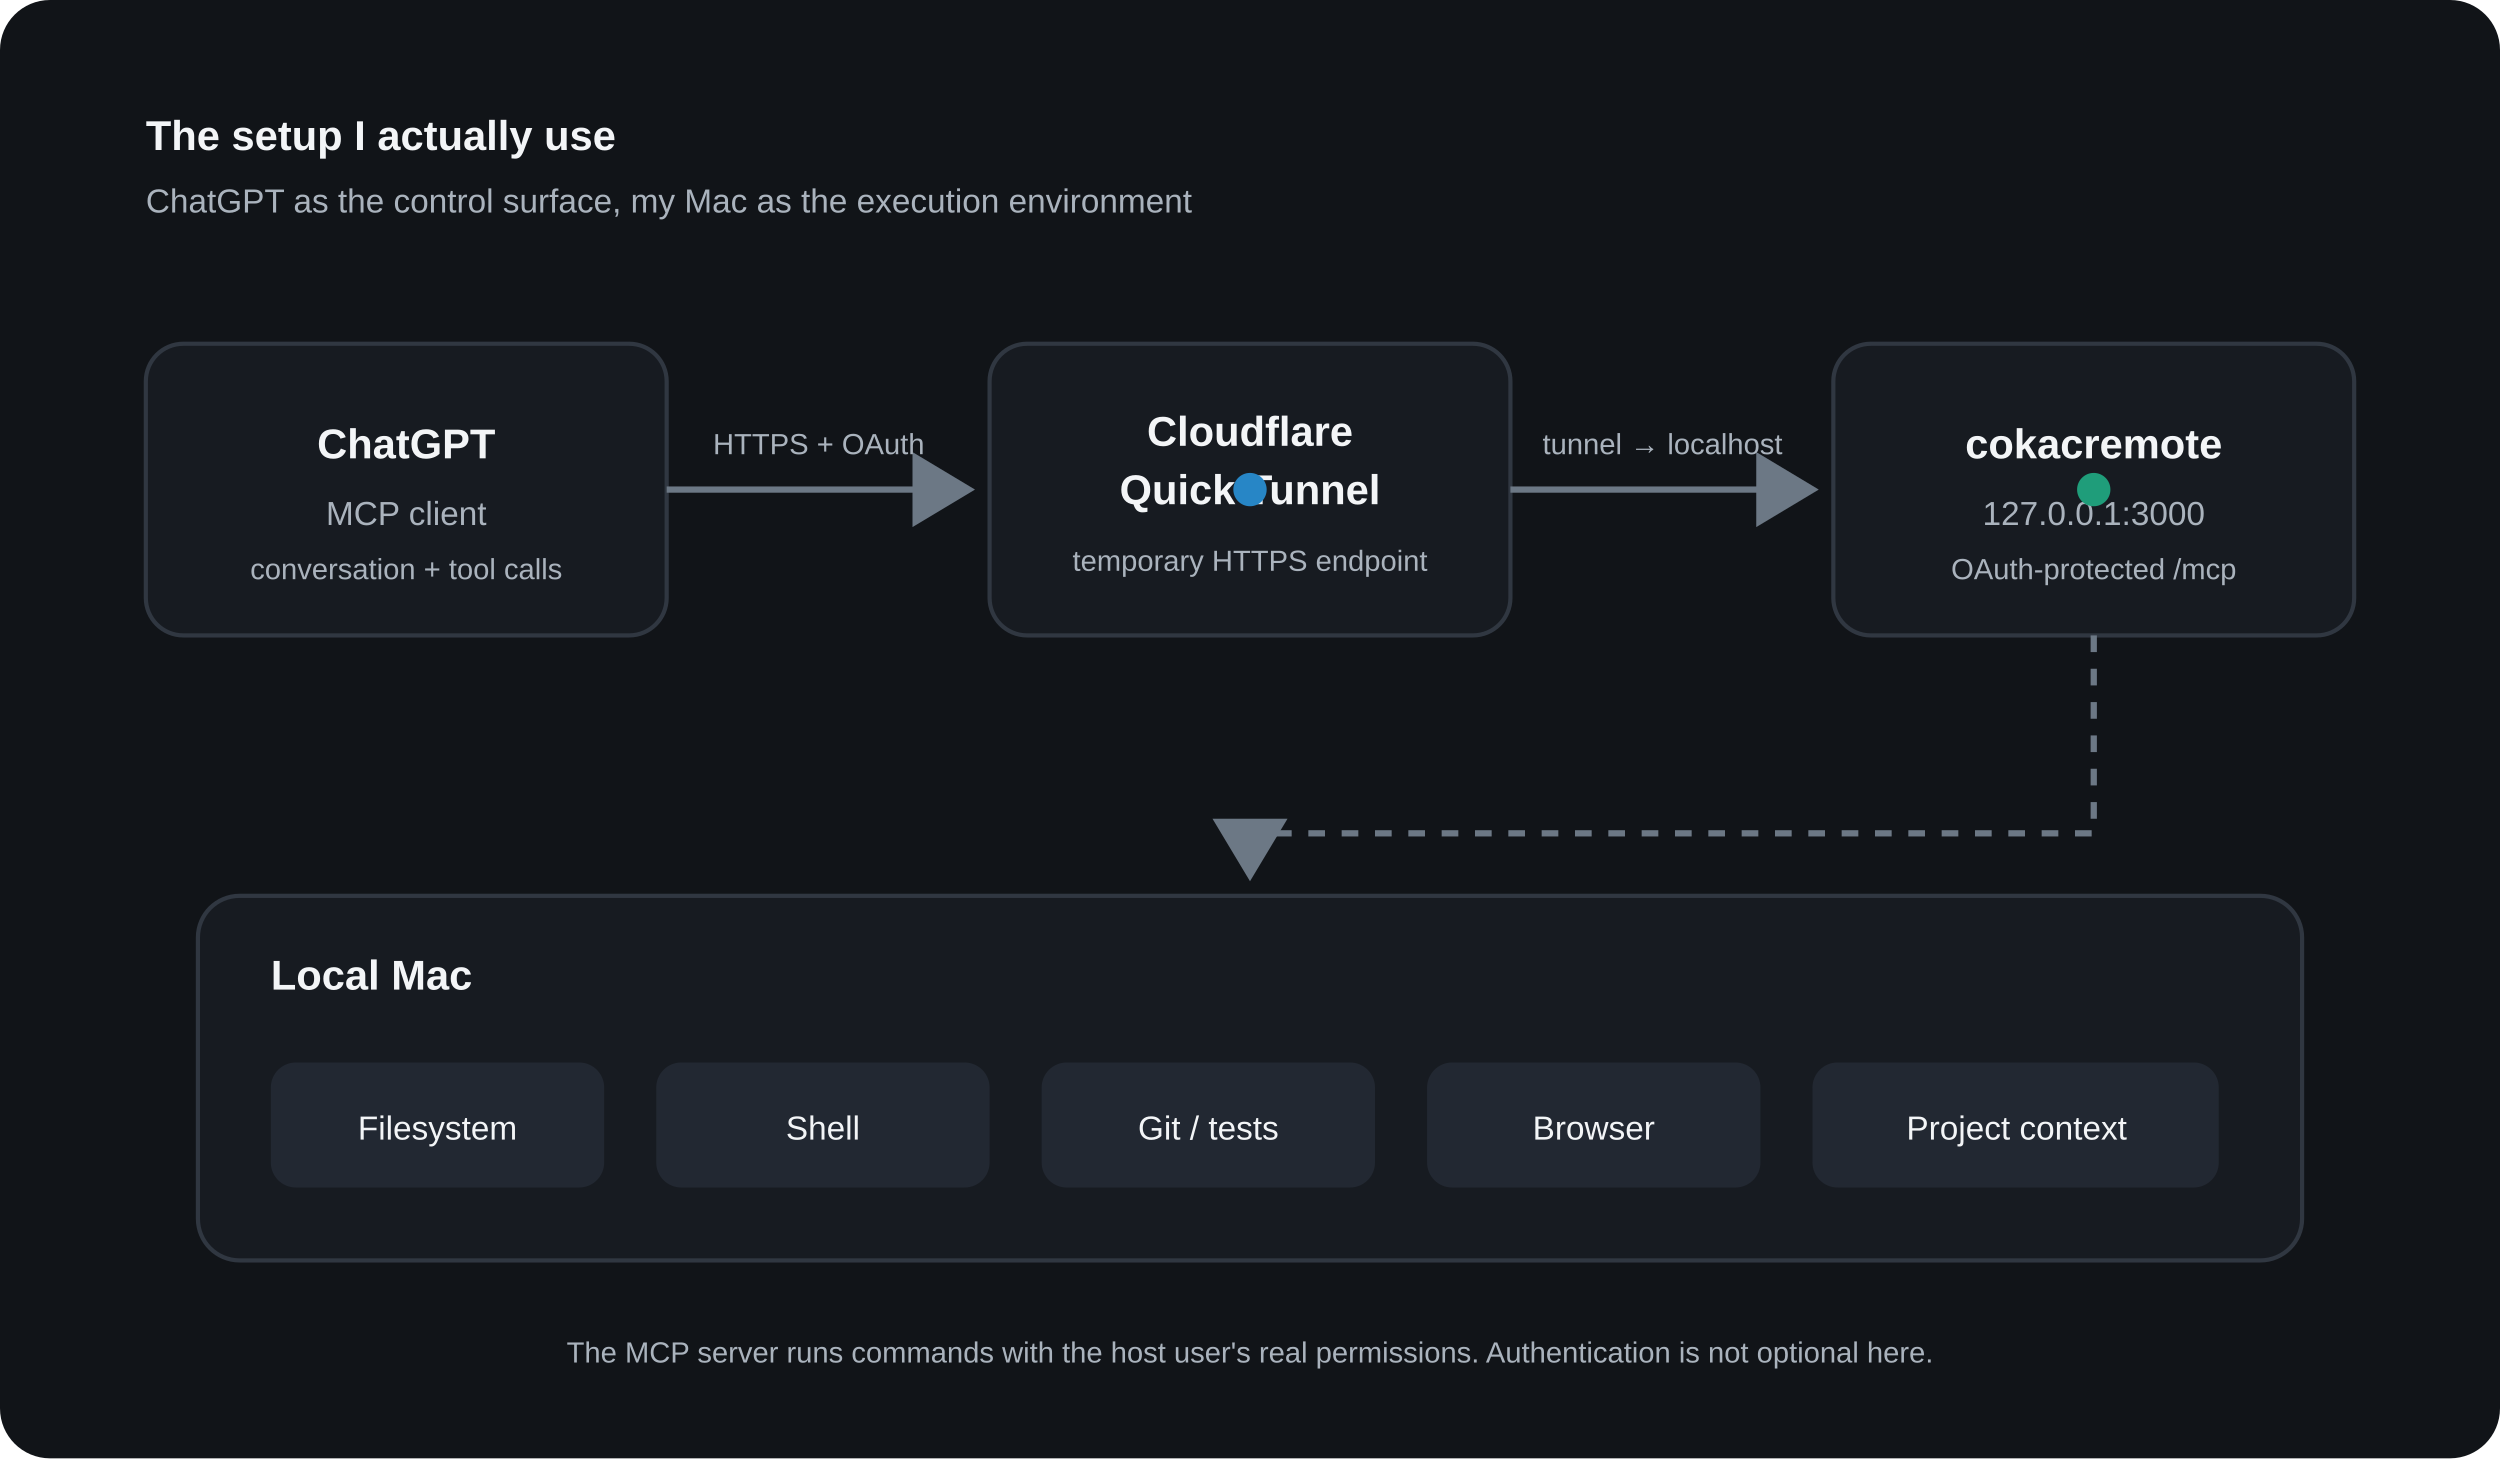
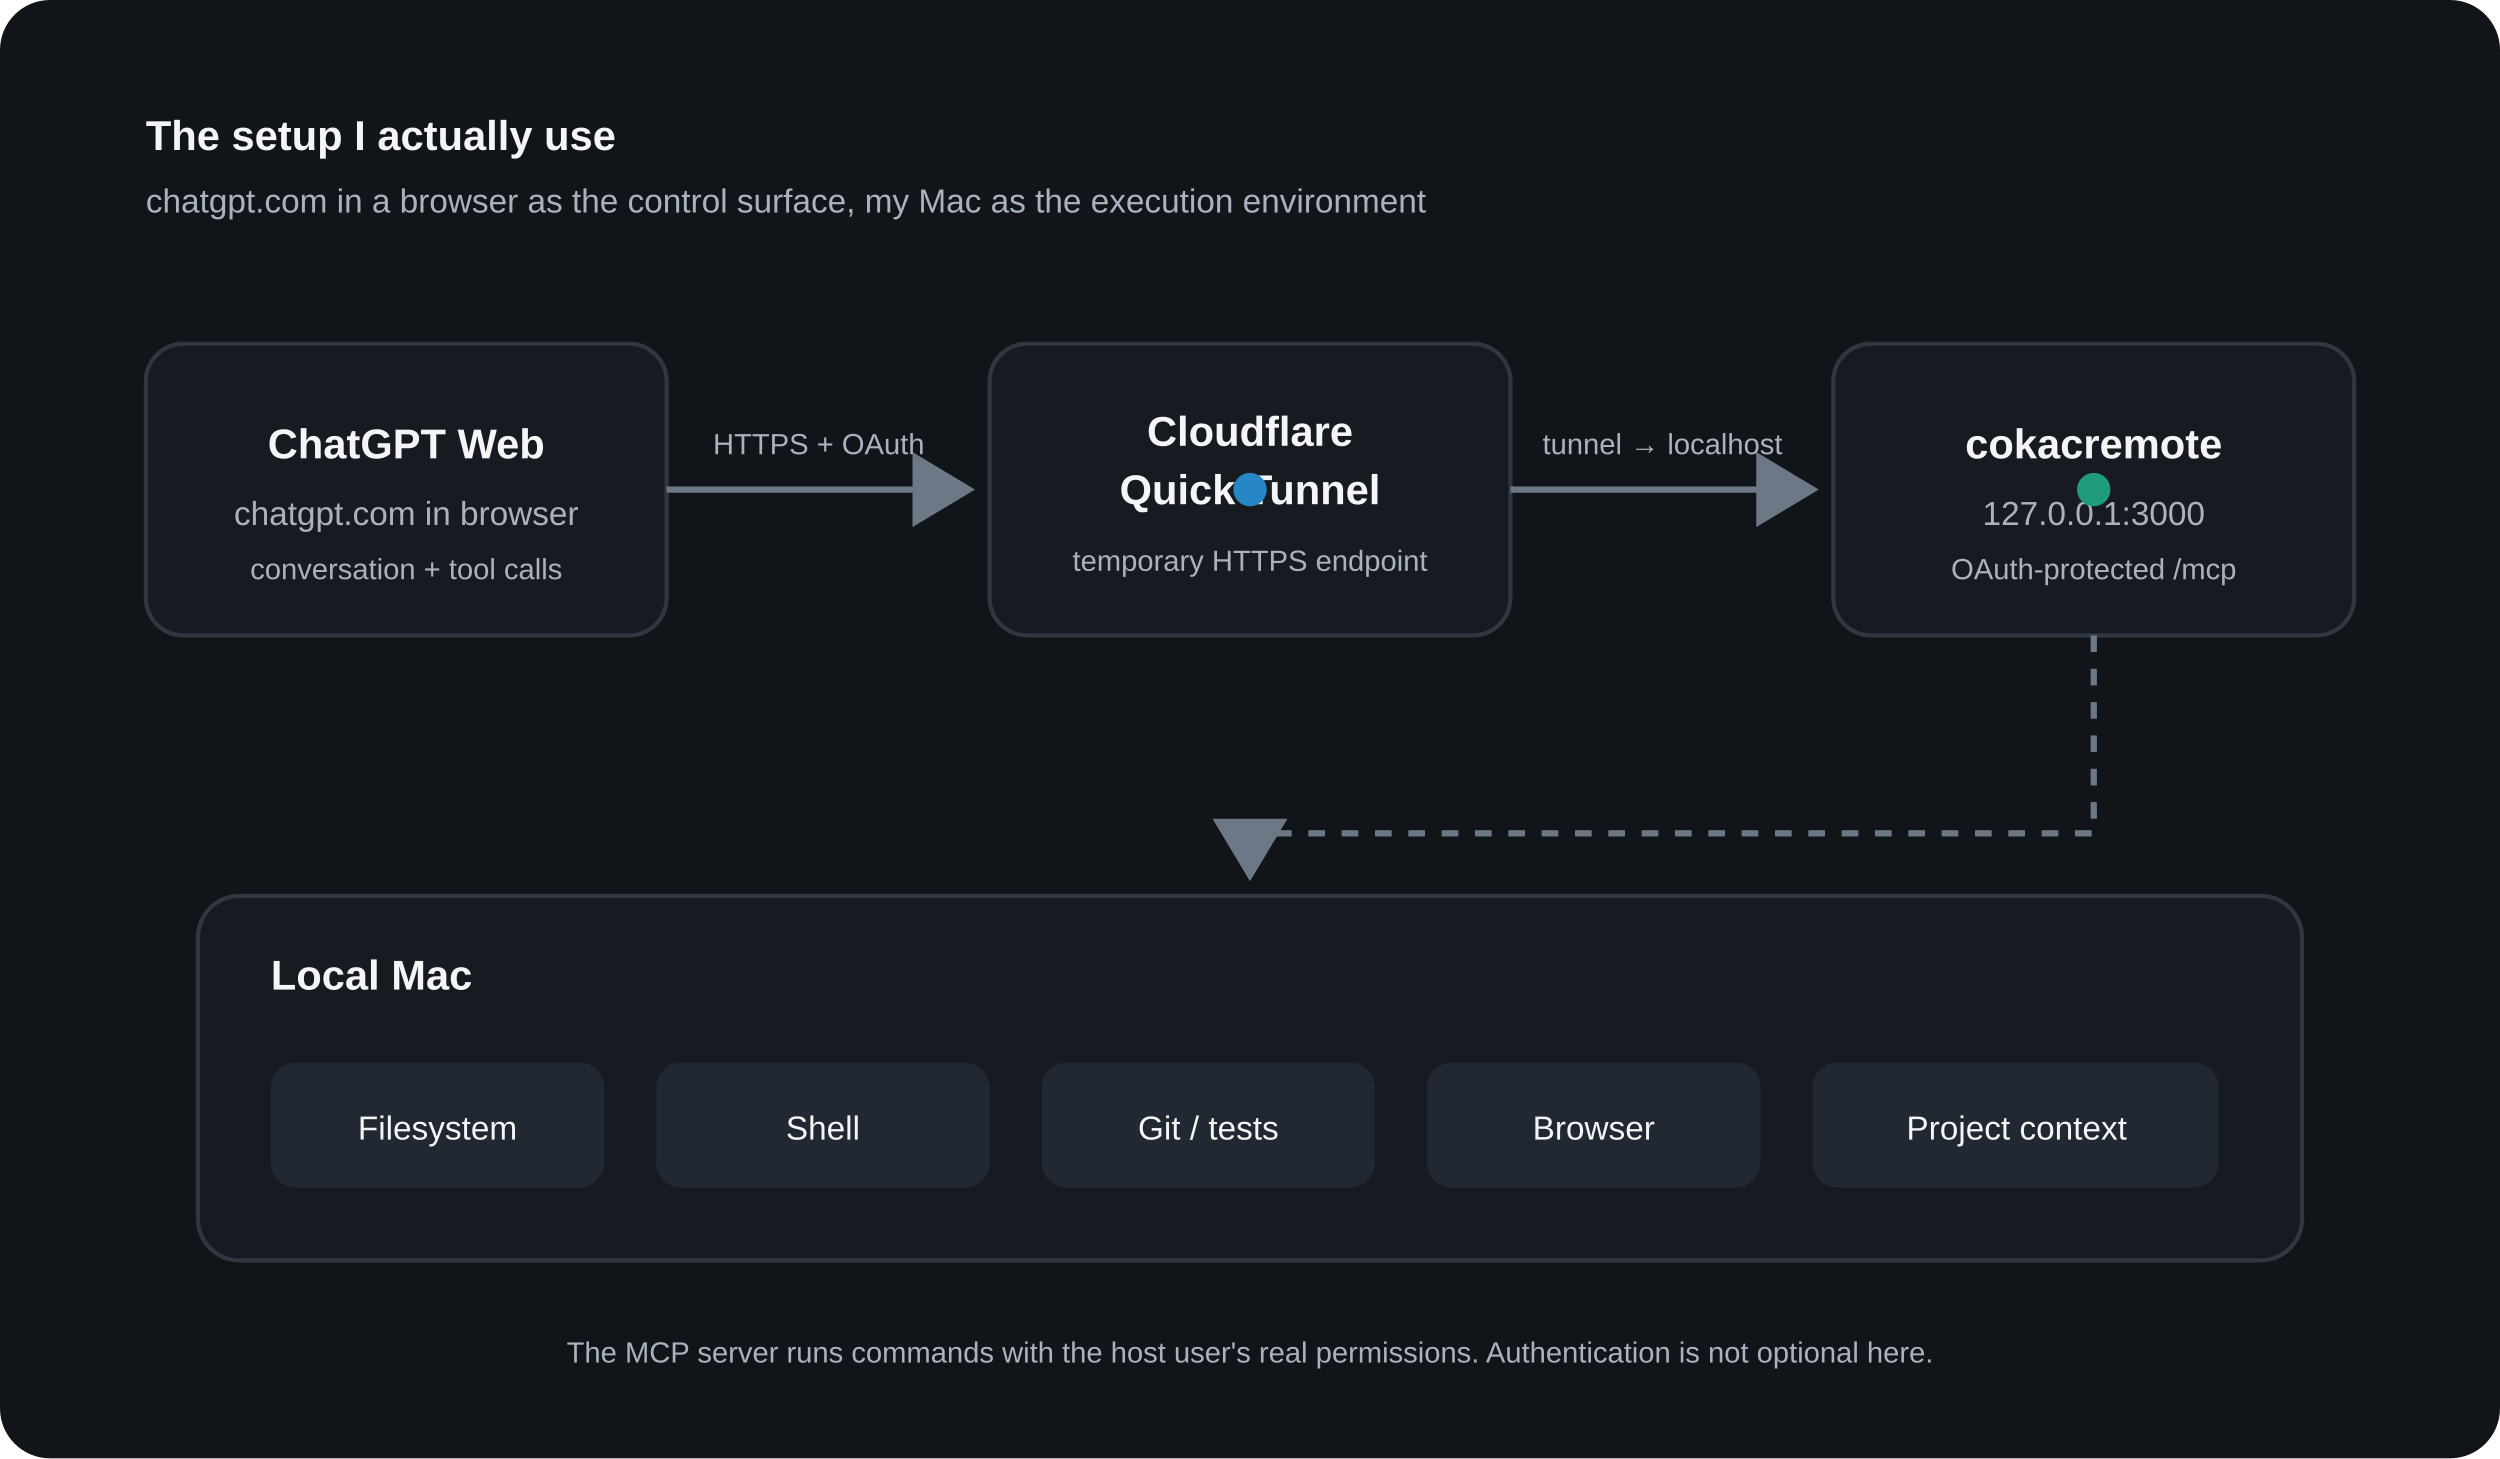
<svg xmlns="http://www.w3.org/2000/svg" width="1200" height="700" viewBox="0 0 1200 700" role="img" aria-labelledby="title desc">
  <defs>
    <style>
    .bg{fill:#111418}.panel{fill:#171b21;stroke:#303741;stroke-width:2}.accent{fill:#1f9d7a}.accent2{fill:#2786c6}
    .text{fill:#f3f5f7;font-family:-apple-system,BlinkMacSystemFont,"Segoe UI",Arial,sans-serif}.muted{fill:#aab3bd;font-family:-apple-system,BlinkMacSystemFont,"Segoe UI",Arial,sans-serif}
    .label{font-size:20px;font-weight:700}.small{font-size:16px}.tiny{font-size:14px}.line{stroke:#6c7885;stroke-width:3;fill:none}.dash{stroke-dasharray:8 8}
  </style>
    <marker id="arrow" markerWidth="12" markerHeight="12" refX="9" refY="6" orient="auto">
      <path d="M0,0 L10,6 L0,12 z" fill="#6c7885" />
    </marker>
  </defs>
  <rect class="bg" width="1200" height="700" rx="24" />
  <text x="70" y="72" class="text label">The setup I actually use</text>
-   <text x="70" y="102" class="muted small">ChatGPT as the control surface, my Mac as the execution environment</text>
+   <text x="70" y="102" class="muted small">chatgpt.com in a browser as the control surface, my Mac as the execution environment</text>
  <rect x="70" y="165" width="250" height="140" rx="18" class="panel" />
-   <text x="195" y="220" text-anchor="middle" class="text label">ChatGPT</text>
-   <text x="195" y="252" text-anchor="middle" class="muted small">MCP client</text>
+   <text x="195" y="220" text-anchor="middle" class="text label">ChatGPT Web</text>
+   <text x="195" y="252" text-anchor="middle" class="muted small">chatgpt.com in browser</text>
  <text x="195" y="278" text-anchor="middle" class="muted tiny">conversation + tool calls</text>
  <rect x="475" y="165" width="250" height="140" rx="18" class="panel" />
  <text x="600" y="214" text-anchor="middle" class="text label">Cloudflare</text>
  <text x="600" y="242" text-anchor="middle" class="text label">Quick Tunnel</text>
  <text x="600" y="274" text-anchor="middle" class="muted tiny">temporary HTTPS endpoint</text>
  <rect x="880" y="165" width="250" height="140" rx="18" class="panel" />
  <text x="1005" y="220" text-anchor="middle" class="text label">cokacremote</text>
  <text x="1005" y="252" text-anchor="middle" class="muted small">127.0.0.1:3000</text>
  <text x="1005" y="278" text-anchor="middle" class="muted tiny">OAuth-protected /mcp</text>
  <path d="M320 235 H465" class="line" marker-end="url(#arrow)" />
  <text x="393" y="218" text-anchor="middle" class="muted tiny">HTTPS + OAuth</text>
  <path d="M725 235 H870" class="line" marker-end="url(#arrow)" />
  <text x="798" y="218" text-anchor="middle" class="muted tiny">tunnel → localhost</text>
  <rect x="95" y="430" width="1010" height="175" rx="20" class="panel" />
  <text x="130" y="475" class="text label">Local Mac</text>
  <rect x="130" y="510" width="160" height="60" rx="12" fill="#222832" />
  <rect x="315" y="510" width="160" height="60" rx="12" fill="#222832" />
  <rect x="500" y="510" width="160" height="60" rx="12" fill="#222832" />
  <rect x="685" y="510" width="160" height="60" rx="12" fill="#222832" />
  <rect x="870" y="510" width="195" height="60" rx="12" fill="#222832" />
  <text x="210" y="547" text-anchor="middle" class="text small">Filesystem</text>
  <text x="395" y="547" text-anchor="middle" class="text small">Shell</text>
  <text x="580" y="547" text-anchor="middle" class="text small">Git / tests</text>
  <text x="765" y="547" text-anchor="middle" class="text small">Browser</text>
  <text x="968" y="547" text-anchor="middle" class="text small">Project context</text>
  <path d="M1005 305 V400 H600 V420" class="line dash" marker-end="url(#arrow)" />
  <circle cx="1005" cy="235" r="8" class="accent" />
  <circle cx="600" cy="235" r="8" class="accent2" />
  <text x="600" y="654" text-anchor="middle" class="muted tiny">The MCP server runs commands with the host user's real permissions. Authentication is not optional here.</text>
</svg>
